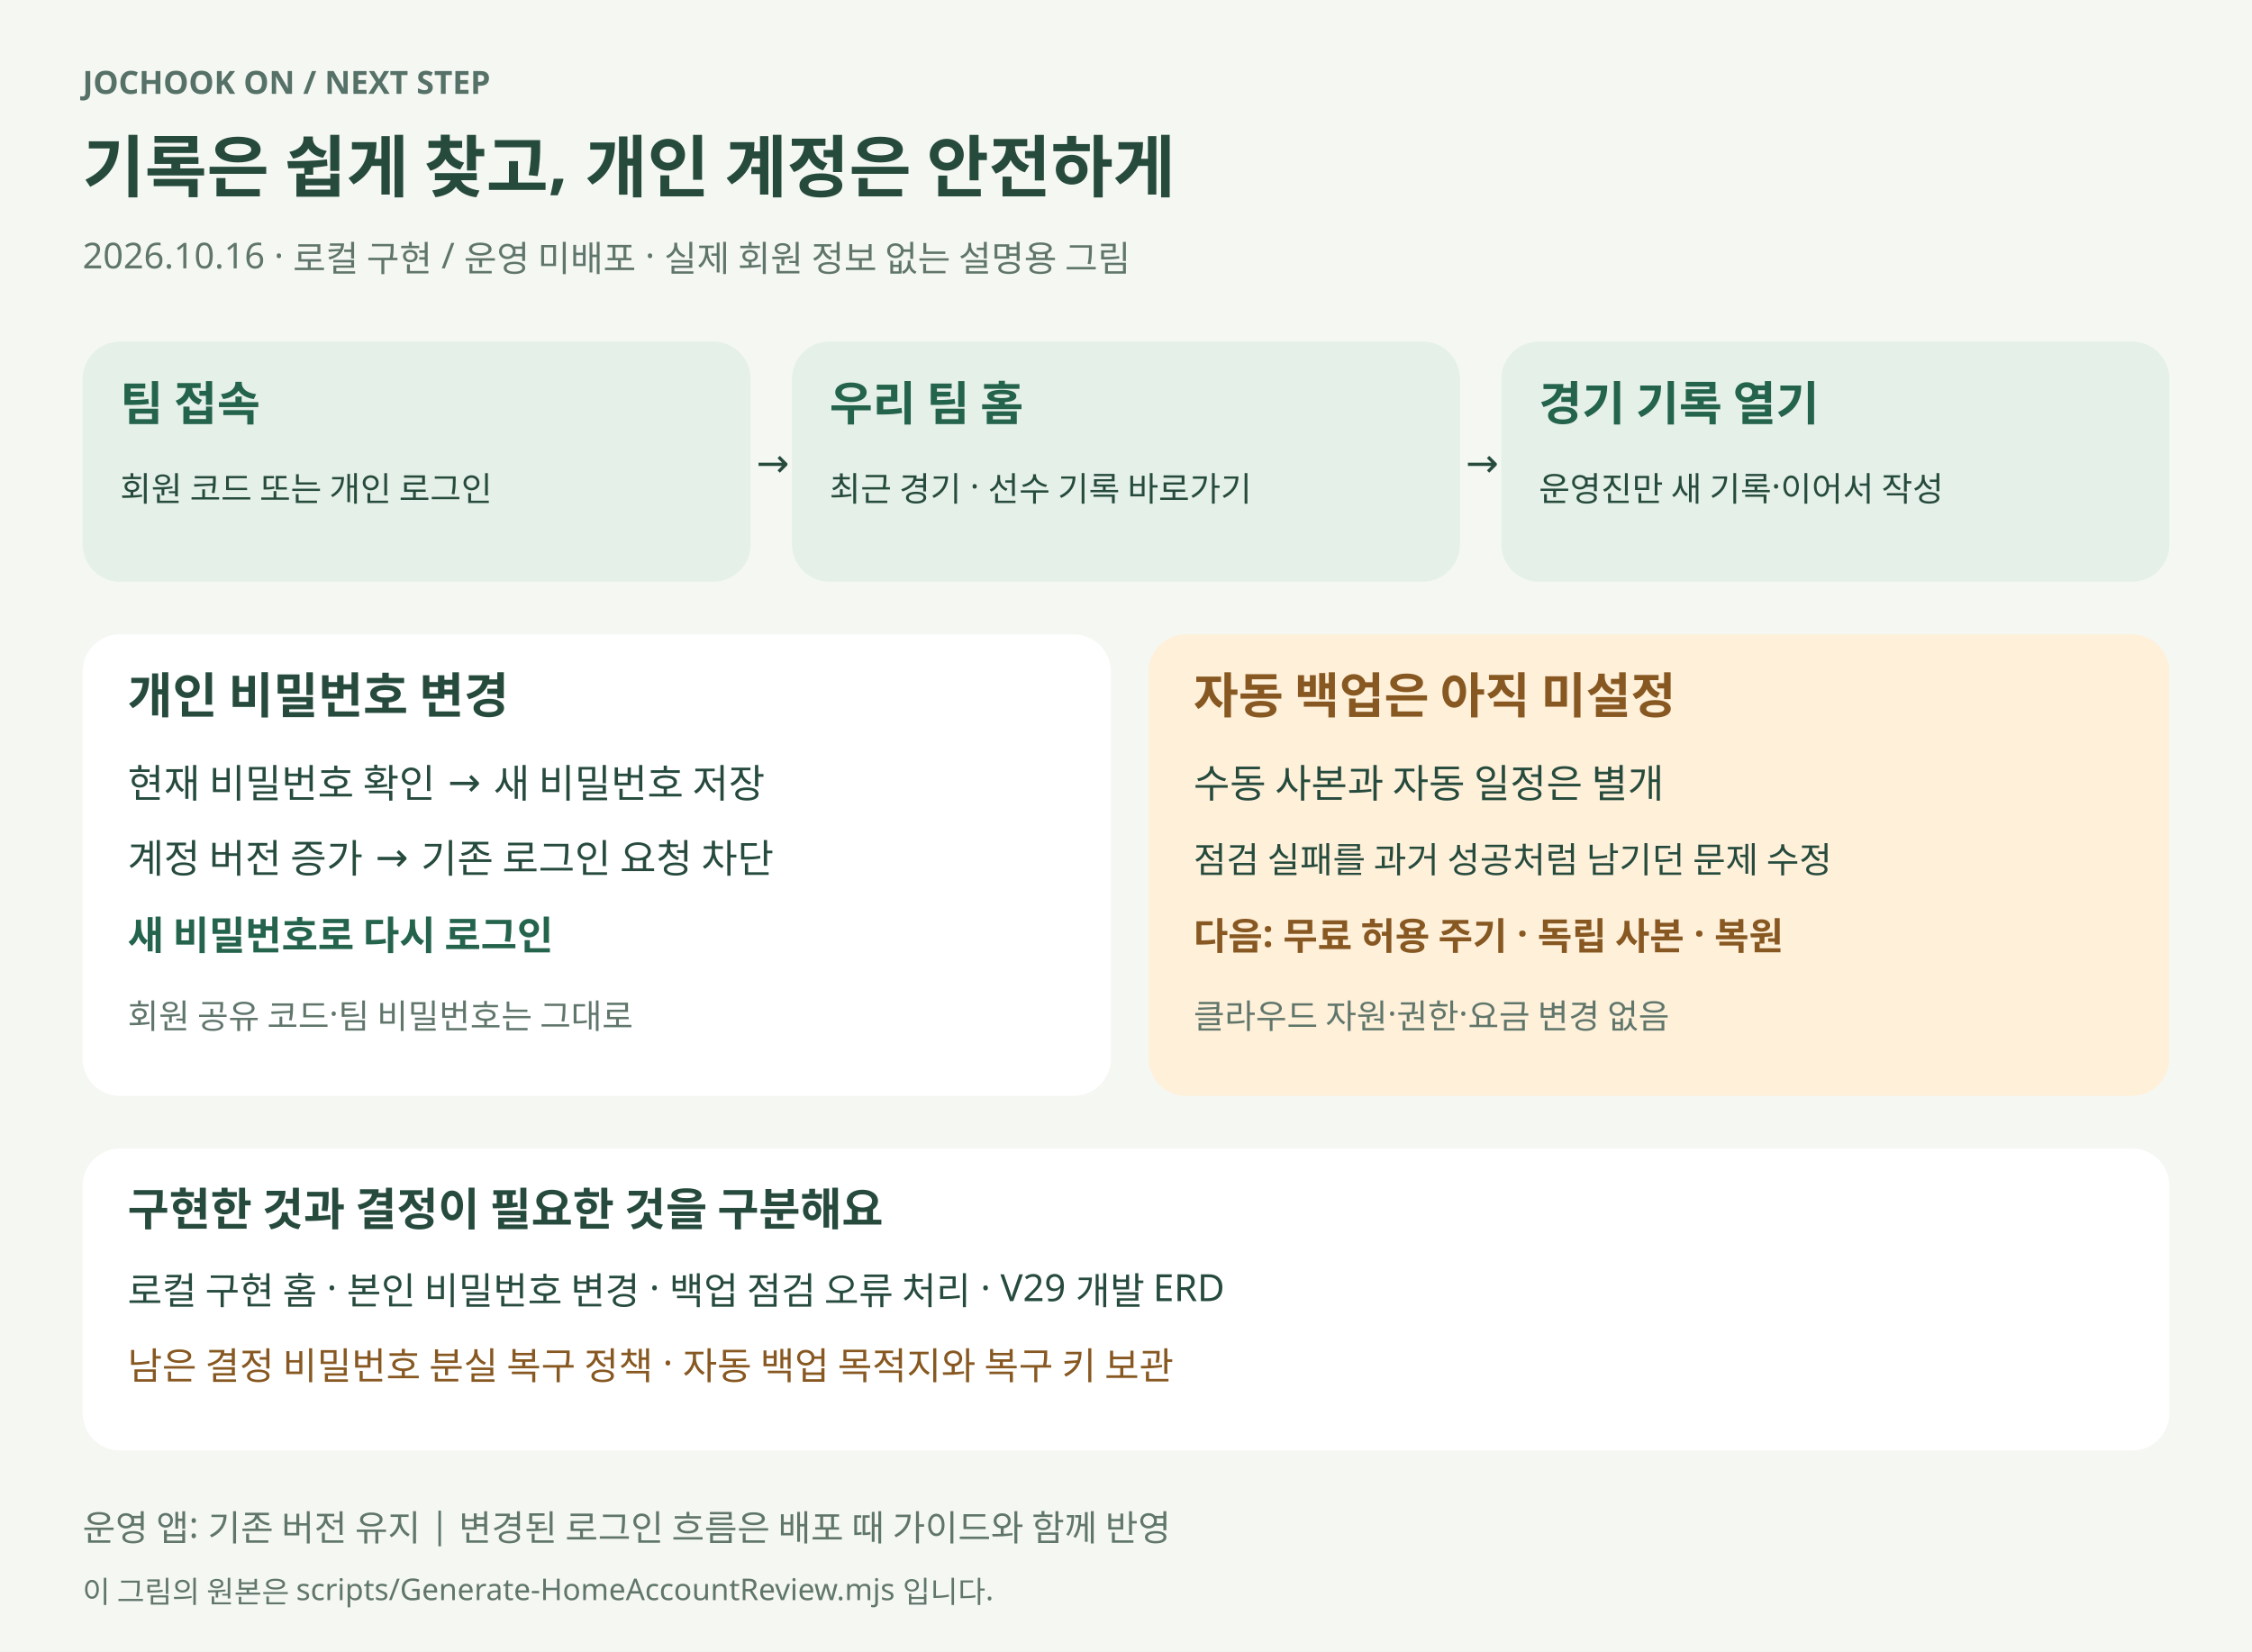
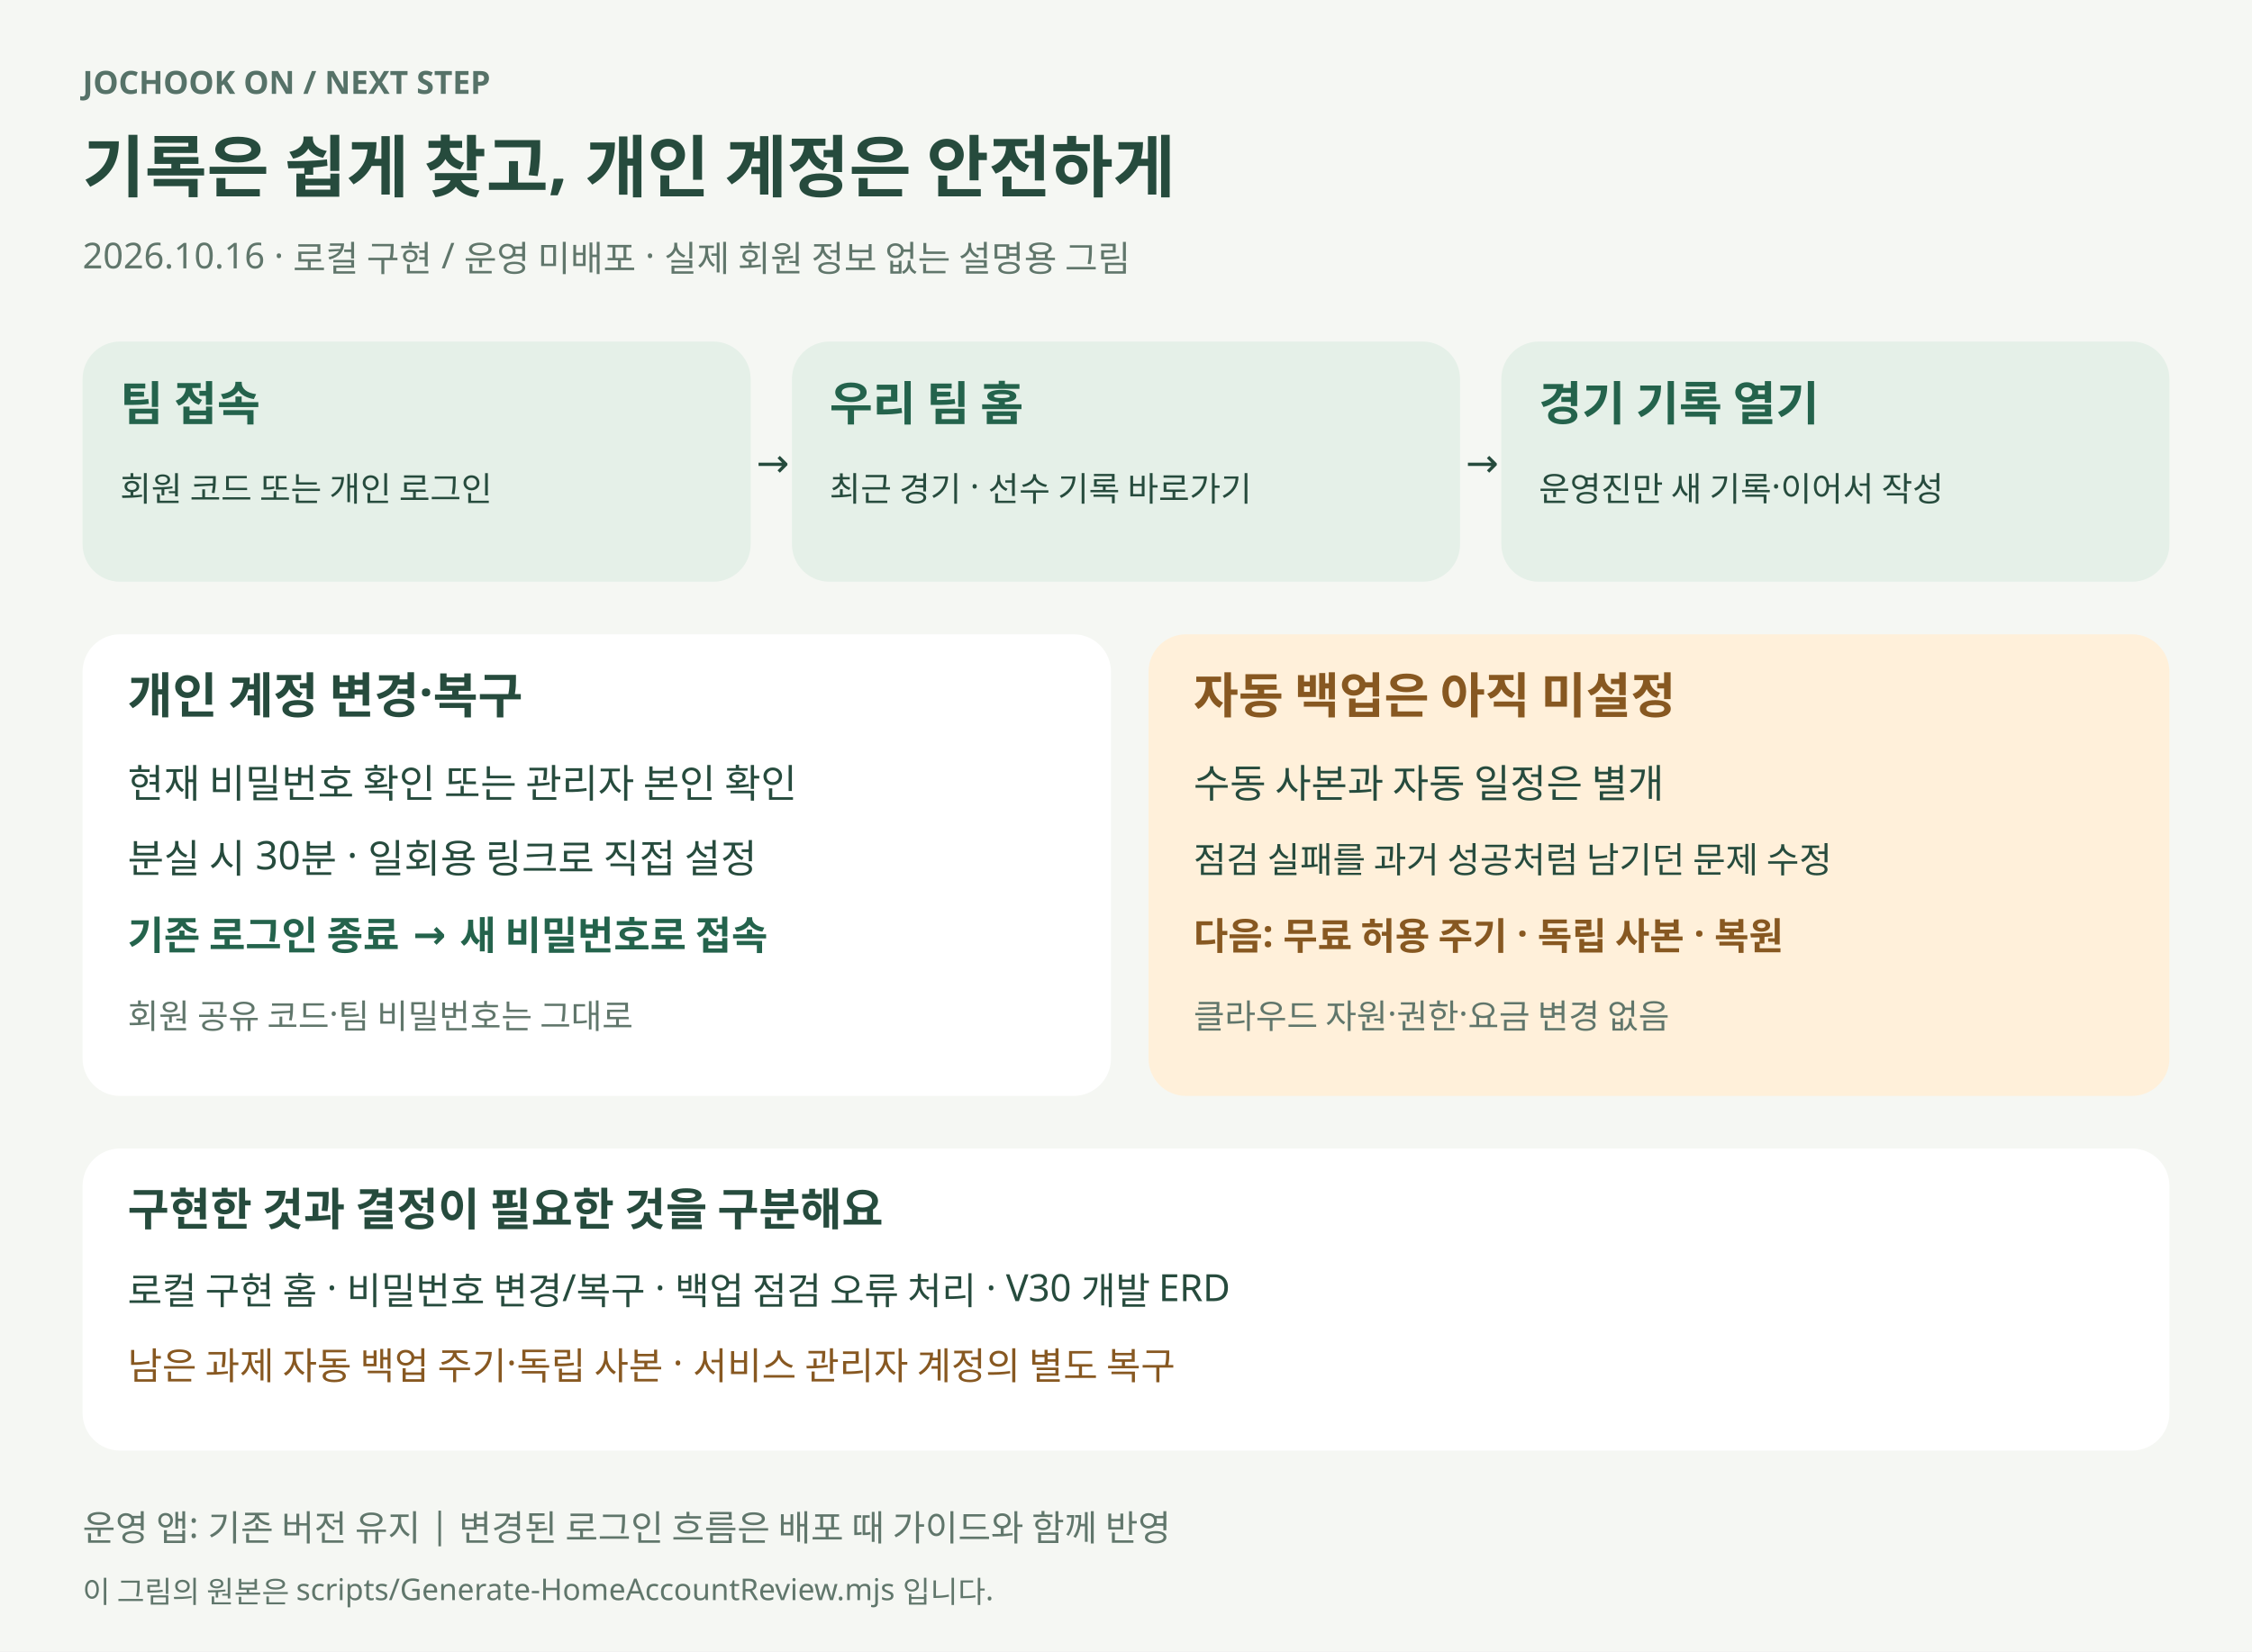
<svg xmlns="http://www.w3.org/2000/svg" width="1200" height="880" viewBox="0 0 1200 880" role="img" aria-labelledby="title">
  <rect width="1200" height="880" fill="#f5f7f3" />
  <g font-family="Malgun Gothic, sans-serif">
    <text x="44" y="50" font-size="17" fill="#567268" font-weight="700">JOCHOOK ON  /  NEXT STEP</text>
    <text x="44" y="102" font-size="36" fill="#264b3d" font-weight="700">기록은 쉽게 찾고, 개인 계정은 안전하게</text>
    <text x="44" y="143" font-size="19" fill="#60766b" font-weight="400">2026.10.16 · 로컬 구현 / 운영 미배포 · 실제 회원 정보 없는 설명용 그림</text>
    <rect x="44" y="182" width="356" height="128" rx="20" fill="#e5f0e8" />
    <text x="64" y="224" font-size="25" fill="#24634c" font-weight="700">팀 접속</text>
    <text x="64" y="267" font-size="18" fill="#264b3d" font-weight="400">회원 코드 또는 개인 로그인</text>
    <text x="403" y="254" font-size="21" fill="#264b3d" font-weight="400">→</text>
    <rect x="422" y="182" width="356" height="128" rx="20" fill="#e5f0e8" />
    <text x="442" y="224" font-size="25" fill="#24634c" font-weight="700">우리 팀 홈</text>
    <text x="442" y="267" font-size="18" fill="#264b3d" font-weight="400">최근 경기 · 선수 기록 바로가기</text>
    <text x="781" y="254" font-size="21" fill="#264b3d" font-weight="400">→</text>
    <rect x="800" y="182" width="356" height="128" rx="20" fill="#e5f0e8" />
    <text x="820" y="224" font-size="25" fill="#24634c" font-weight="700">경기 기록 열기</text>
    <text x="820" y="267" font-size="18" fill="#264b3d" font-weight="400">운영진만 새 기록·이어서 작성</text>
    <rect x="44" y="338" width="548" height="246" rx="20" fill="#fff" />
-     <text x="68" y="380" font-size="26" fill="#264b3d" font-weight="700">개인 비밀번호 변경</text>
-     <text x="68" y="425" font-size="21" fill="#264b3d" font-weight="400">현재 비밀번호 확인 → 새 비밀번호 저장</text>
-     <text x="68" y="465" font-size="21" fill="#264b3d" font-weight="400">계정 버전 증가 → 기존 로그인 요청 차단</text>
-     <text x="68" y="506" font-size="21" fill="#24634c" font-weight="700">새 비밀번호로 다시 로그인</text>
+     <text x="68" y="380" font-size="26" fill="#264b3d" font-weight="700">개인 계정 변경·복구</text>
+     <text x="68" y="425" font-size="21" fill="#264b3d" font-weight="400">현재 비밀번호 확인 또는 관리자 본인 확인</text>
+     <text x="68" y="465" font-size="21" fill="#264b3d" font-weight="400">분실 시 30분 · 일회용 링크로 직접 설정</text>
+     <text x="68" y="506" font-size="21" fill="#24634c" font-weight="700">기존 로그인 종료 → 새 비밀번호로 접속</text>
    <text x="68" y="548" font-size="18" fill="#60766b" font-weight="400">회원 공유 코드·팀 비밀번호는 그대로</text>
    <rect x="612" y="338" width="544" height="246" rx="20" fill="#fff0da" />
    <text x="636" y="380" font-size="26" fill="#875821" font-weight="700">자동 백업은 아직 미설정</text>
    <text x="636" y="425" font-size="21" fill="#264b3d" font-weight="400">수동 사본과 자동 일정은 별개</text>
    <text x="636" y="465" font-size="19" fill="#264b3d" font-weight="400">점검 실패를 과거 성공처럼 남기던 문제 수정</text>
    <text x="636" y="506" font-size="20" fill="#875821" font-weight="700">다음: 무료 허용 주기 · 독립 사본 · 복원</text>
    <text x="636" y="548" font-size="18" fill="#60766b" font-weight="400">클라우드 자원·권한·요금 변경 없음</text>
    <rect x="44" y="612" width="1112" height="161" rx="20" fill="#fff" />
    <text x="68" y="653" font-size="24" fill="#264b3d" font-weight="700">구현한 것과 결정이 필요한 것을 구분해요</text>
-     <text x="68" y="695" font-size="20" fill="#264b3d" font-weight="400">로컬 구현   홈 · 본인 비밀번호 변경 · 백업 점검 오류 처리 · V29 개발 ERD</text>
-     <text x="68" y="735" font-size="20" fill="#875821" font-weight="400">남은 결정   비밀번호 분실 복구 정책 · 자동 백업 목적지와 복구 키 보관</text>
+     <text x="68" y="695" font-size="20" fill="#264b3d" font-weight="400">로컬 구현   홈 · 비밀번호 변경/복구 · 백업 점검 오류 처리 · V30 개발 ERD</text>
+     <text x="68" y="735" font-size="20" fill="#875821" font-weight="400">남은 과제   자동 백업 주기·독립 사본 · 서비스 관리자 계정의 별도 복구</text>
    <text x="44" y="821" font-size="19" fill="#60766b" font-weight="400">운영 앱: 기존 버전 유지  |  변경된 로그인 흐름은 배포 때 가이드와 함께 반영</text>
    <text x="44" y="854" font-size="16" fill="#60766b" font-weight="400">이 그림의 원본은 scripts/Generate-HomeAccountReview.mjs 입니다.</text>
  </g>
</svg>
